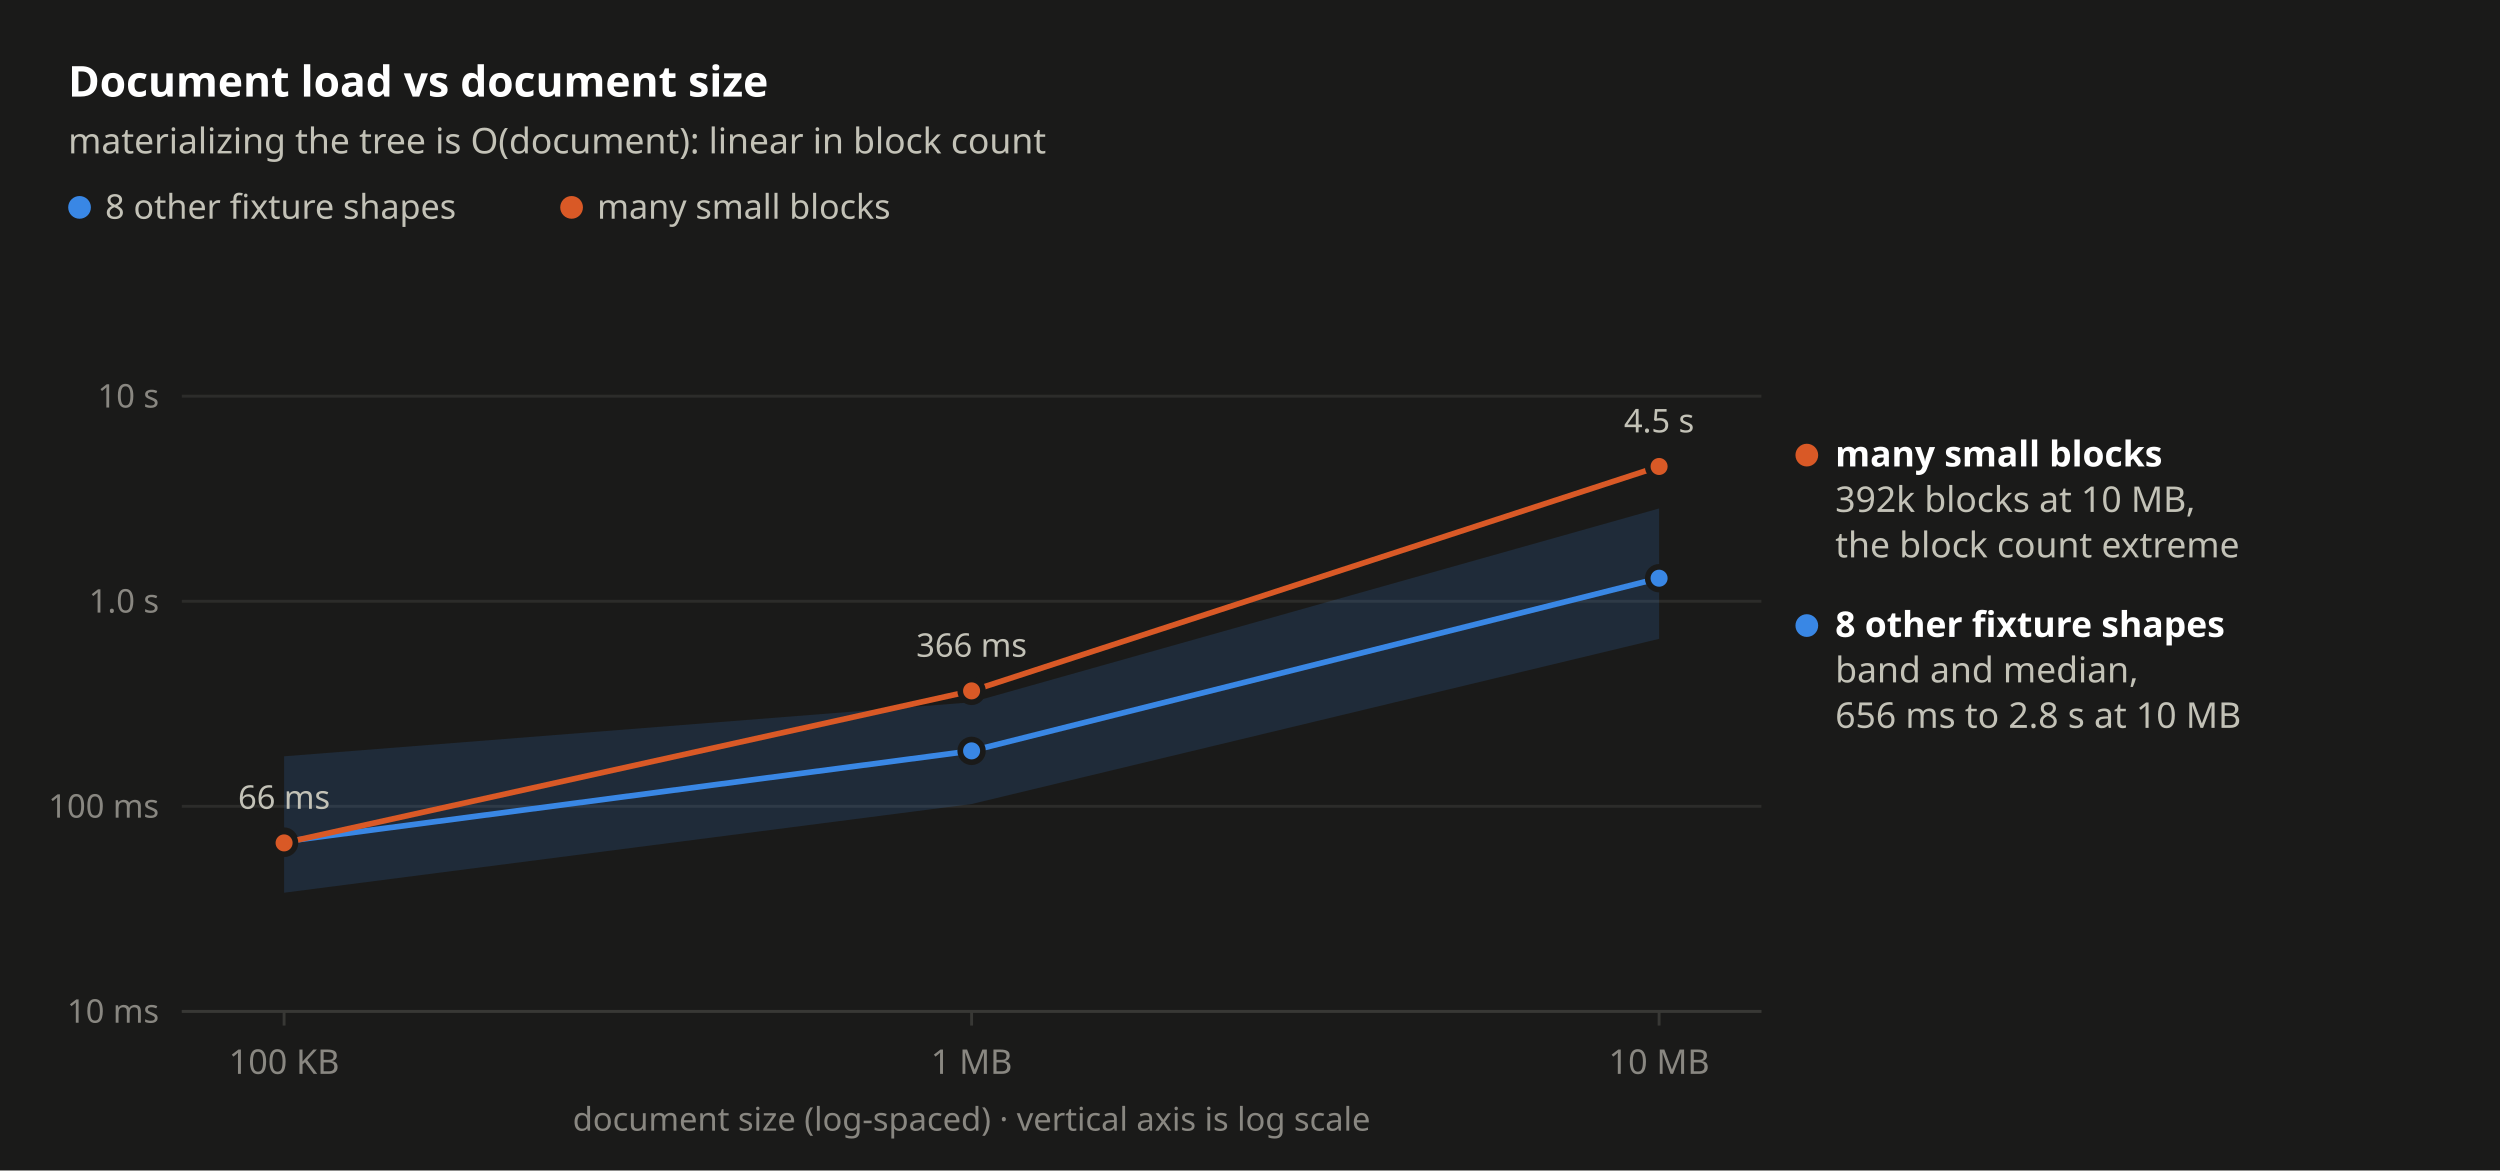
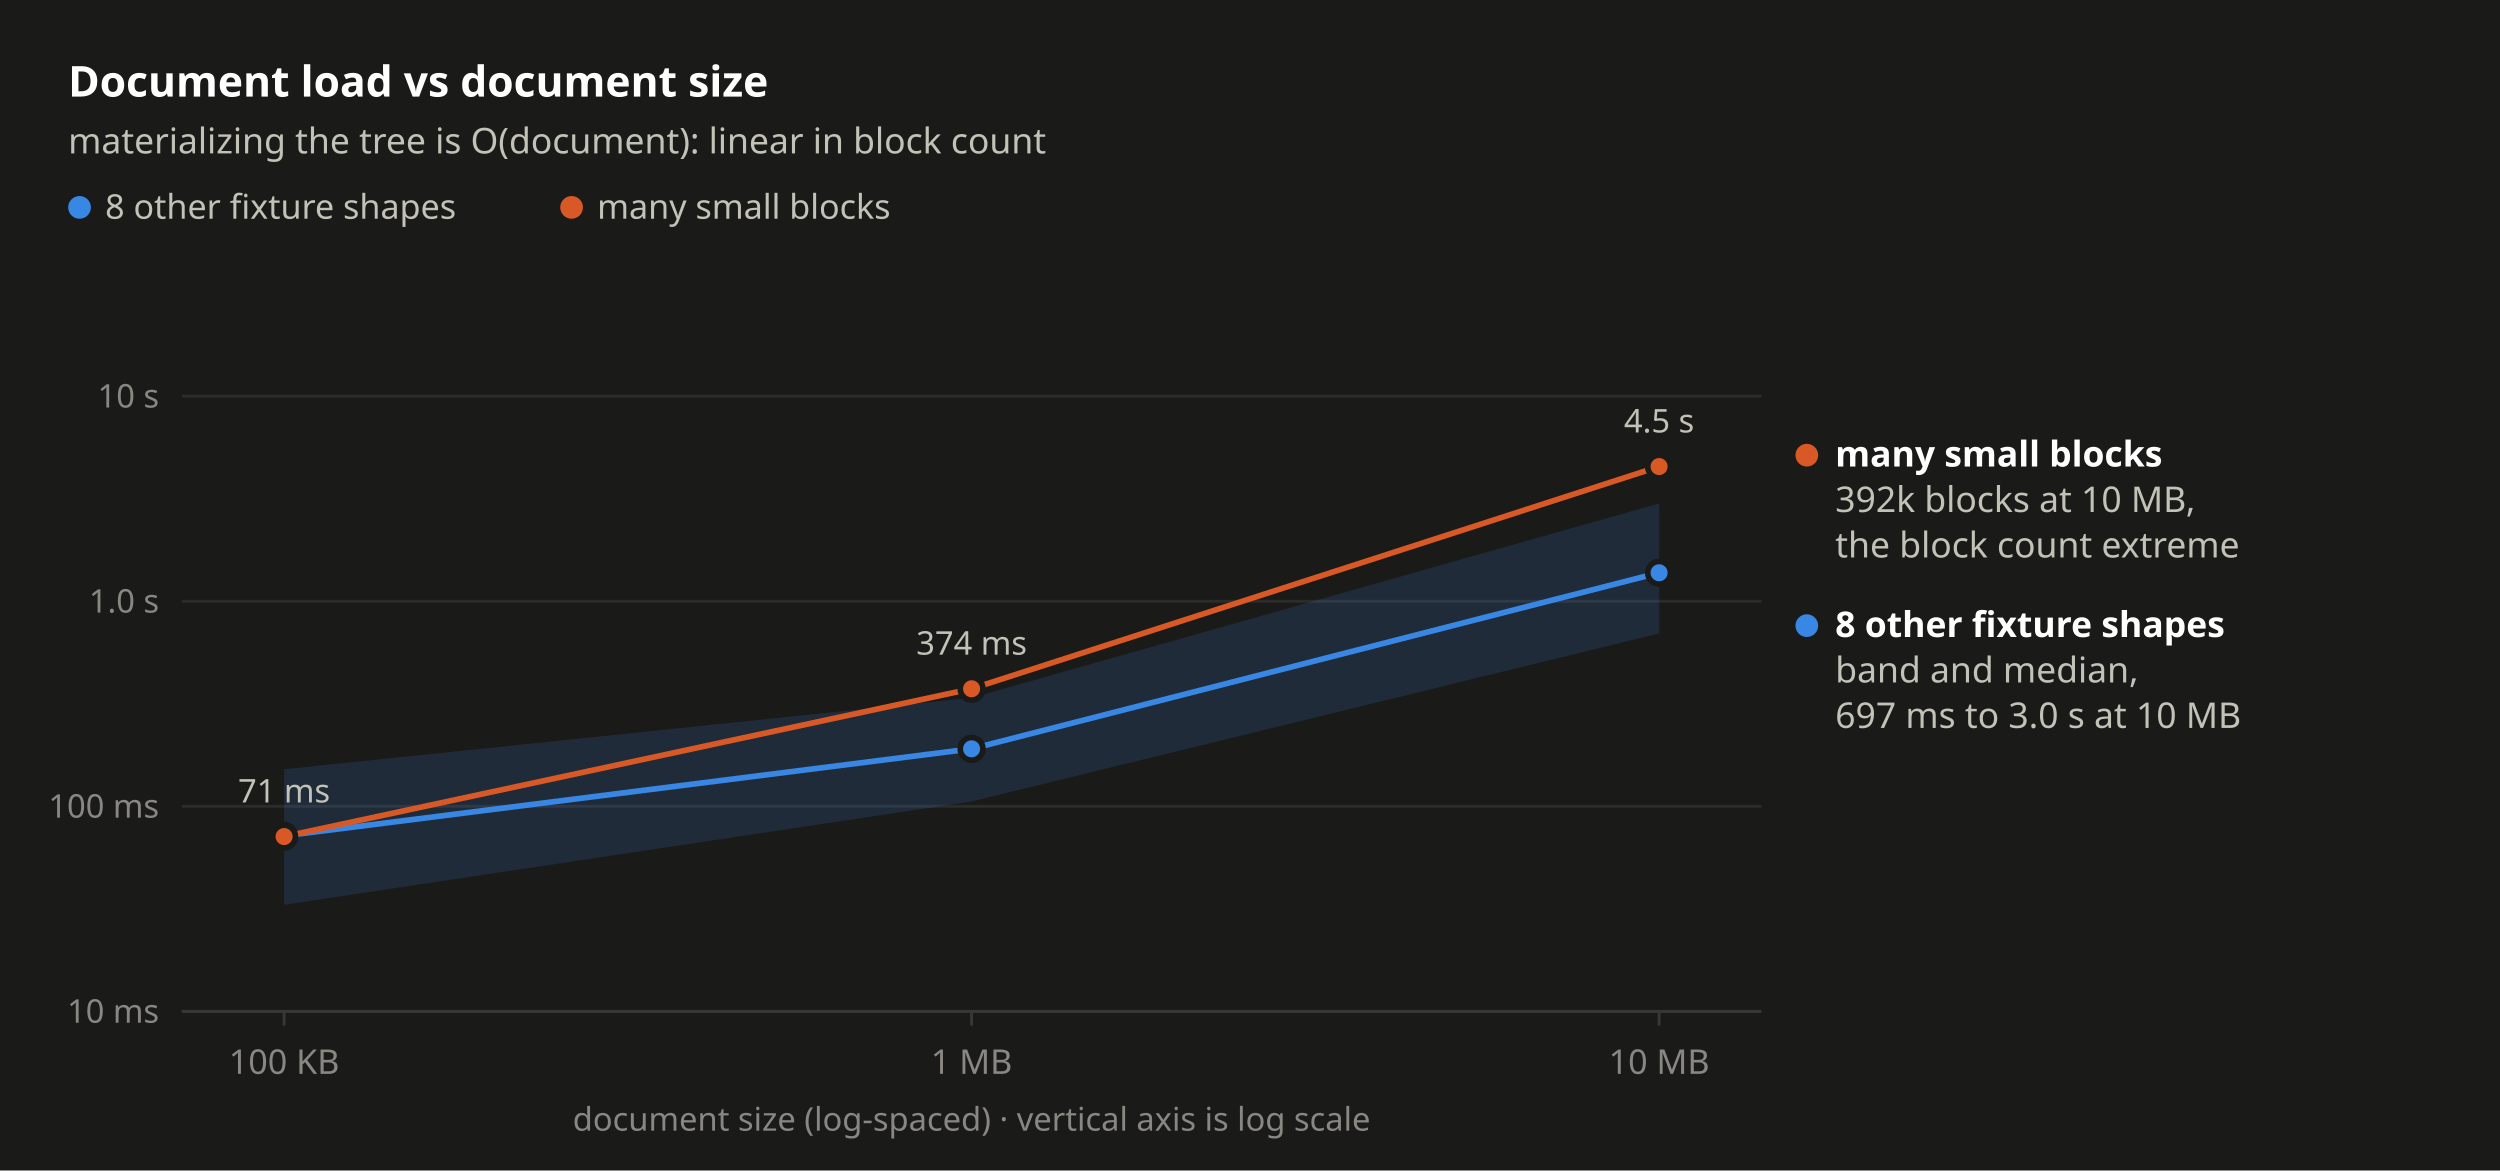
<svg xmlns="http://www.w3.org/2000/svg" width="880" height="412" viewBox="0 0 880 412" role="img" aria-label="Document load time across nine fixture shapes from 100 kilobytes to 10 megabytes, on a log scale. Load grows roughly linearly with size; every shape loads within a few seconds at 10 megabytes, the 392 thousand block extreme taking the longest.">
  <rect width="880" height="412" fill="#1a1a19" />
  <text x="24" y="34" font-family="system-ui, sans-serif" font-size="15" font-weight="600" fill="#ffffff" text-anchor="start">Document load vs document size</text>
  <text x="24" y="54" font-family="system-ui, sans-serif" font-size="12.5" font-weight="400" fill="#c3c2b7" text-anchor="start">materializing the tree is O(document): linear in block count</text>
  <circle cx="28" cy="73" r="4" fill="#3987e5" />
  <text x="37" y="77" font-family="system-ui, sans-serif" font-size="12" font-weight="400" fill="#c3c2b7" text-anchor="start">8 other fixture shapes</text>
  <circle cx="201.2" cy="73" r="4" fill="#d95926" />
  <text x="210.2" y="77" font-family="system-ui, sans-serif" font-size="12" font-weight="400" fill="#c3c2b7" text-anchor="start">many small blocks</text>
  <line x1="64" y1="356" x2="620" y2="356" stroke="#2c2c2a" stroke-width="1" />
  <text x="56" y="360" font-family="system-ui, sans-serif" font-size="11.5" font-weight="400" fill="#898781" text-anchor="end" style="font-variant-numeric:tabular-nums">10 ms</text>
  <line x1="64" y1="283.819" x2="620" y2="283.819" stroke="#2c2c2a" stroke-width="1" />
  <text x="56" y="287.819" font-family="system-ui, sans-serif" font-size="11.5" font-weight="400" fill="#898781" text-anchor="end" style="font-variant-numeric:tabular-nums">100 ms</text>
  <line x1="64" y1="211.638" x2="620" y2="211.638" stroke="#2c2c2a" stroke-width="1" />
  <text x="56" y="215.638" font-family="system-ui, sans-serif" font-size="11.5" font-weight="400" fill="#898781" text-anchor="end" style="font-variant-numeric:tabular-nums">1.0 s</text>
  <line x1="64" y1="139.457" x2="620" y2="139.457" stroke="#2c2c2a" stroke-width="1" />
  <text x="56" y="143.457" font-family="system-ui, sans-serif" font-size="11.5" font-weight="400" fill="#898781" text-anchor="end" style="font-variant-numeric:tabular-nums">10 s</text>
  <line x1="64" y1="356" x2="620" y2="356" stroke="#383835" stroke-width="1" />
  <line x1="100" y1="356" x2="100" y2="361" stroke="#383835" stroke-width="1" />
  <text x="100" y="378" font-family="system-ui, sans-serif" font-size="12" font-weight="400" fill="#898781" text-anchor="middle">100 KB</text>
  <line x1="342" y1="356" x2="342" y2="361" stroke="#383835" stroke-width="1" />
  <text x="342" y="378" font-family="system-ui, sans-serif" font-size="12" font-weight="400" fill="#898781" text-anchor="middle">1 MB</text>
  <line x1="584" y1="356" x2="584" y2="361" stroke="#383835" stroke-width="1" />
  <text x="584" y="378" font-family="system-ui, sans-serif" font-size="12" font-weight="400" fill="#898781" text-anchor="middle">10 MB</text>
  <text x="342" y="398" font-family="system-ui, sans-serif" font-size="11.5" font-weight="400" fill="#898781" text-anchor="middle">document size (log-spaced) · vertical axis is log scale</text>
-   <polygon points="100,266.223 342,247.201 584,178.977 584,224.869 342,283.014 100,314.233" fill="#3987e5" opacity="0.16" />
-   <polyline points="100,296.233 342,264.306 584,203.53" fill="none" stroke="#3987e5" stroke-width="2" stroke-linecap="round" />
-   <circle cx="100" cy="296.233" r="4" fill="#3987e5" stroke="#1a1a19" stroke-width="2" />
-   <circle cx="342" cy="264.306" r="4" fill="#3987e5" stroke="#1a1a19" stroke-width="2" />
-   <circle cx="584" cy="203.53" r="4" fill="#3987e5" stroke="#1a1a19" stroke-width="2" />
-   <polyline points="100,296.702 342,243.189 584,164.2" fill="none" stroke="#d95926" stroke-width="2" stroke-linecap="round" />
-   <circle cx="100" cy="296.702" r="4" fill="#d95926" stroke="#1a1a19" stroke-width="2" />
-   <text x="100" y="284.702" font-family="system-ui, sans-serif" font-size="11.5" font-weight="400" fill="#c3c2b7" text-anchor="middle" style="font-variant-numeric:tabular-nums">66 ms</text>
-   <circle cx="342" cy="243.189" r="4" fill="#d95926" stroke="#1a1a19" stroke-width="2" />
-   <text x="342" y="231.189" font-family="system-ui, sans-serif" font-size="11.5" font-weight="400" fill="#c3c2b7" text-anchor="middle" style="font-variant-numeric:tabular-nums">366 ms</text>
-   <circle cx="584" cy="164.2" r="4" fill="#d95926" stroke="#1a1a19" stroke-width="2" />
-   <text x="584" y="152.2" font-family="system-ui, sans-serif" font-size="11.5" font-weight="400" fill="#c3c2b7" text-anchor="middle" style="font-variant-numeric:tabular-nums">4.5 s</text>
-   <circle cx="636" cy="160.2" r="4" fill="#d95926" />
-   <text x="646" y="164.2" font-family="system-ui, sans-serif" font-size="12.5" font-weight="600" fill="#ffffff" text-anchor="start">many small blocks</text>
-   <text x="646" y="180.2" font-family="system-ui, sans-serif" font-size="12.5" font-weight="400" fill="#c3c2b7" text-anchor="start">392k blocks at 10 MB,</text>
-   <text x="646" y="196.2" font-family="system-ui, sans-serif" font-size="12.5" font-weight="400" fill="#c3c2b7" text-anchor="start">the block count extreme</text>
-   <circle cx="636" cy="220.2" r="4" fill="#3987e5" />
-   <text x="646" y="224.2" font-family="system-ui, sans-serif" font-size="12.5" font-weight="600" fill="#ffffff" text-anchor="start">8 other fixture shapes</text>
-   <text x="646" y="240.2" font-family="system-ui, sans-serif" font-size="12.5" font-weight="400" fill="#c3c2b7" text-anchor="start">band and median,</text>
-   <text x="646" y="256.2" font-family="system-ui, sans-serif" font-size="12.5" font-weight="400" fill="#c3c2b7" text-anchor="start">656 ms to 2.8 s at 10 MB</text>
+   <polygon points="100,270.776 342,245.614 584,177.21 584,222.963 342,282.111 100,318.478" fill="#3987e5" opacity="0.16" />
+   <polyline points="100,294.204 342,263.583 584,201.612" fill="none" stroke="#3987e5" stroke-width="2" stroke-linecap="round" />
+   <circle cx="100" cy="294.204" r="4" fill="#3987e5" stroke="#1a1a19" stroke-width="2" />
+   <circle cx="342" cy="263.583" r="4" fill="#3987e5" stroke="#1a1a19" stroke-width="2" />
+   <circle cx="584" cy="201.612" r="4" fill="#3987e5" stroke="#1a1a19" stroke-width="2" />
+   <polyline points="100,294.467 342,242.444 584,164.226" fill="none" stroke="#d95926" stroke-width="2" stroke-linecap="round" />
+   <circle cx="100" cy="294.467" r="4" fill="#d95926" stroke="#1a1a19" stroke-width="2" />
+   <text x="100" y="282.467" font-family="system-ui, sans-serif" font-size="11.5" font-weight="400" fill="#c3c2b7" text-anchor="middle" style="font-variant-numeric:tabular-nums">71 ms</text>
+   <circle cx="342" cy="242.444" r="4" fill="#d95926" stroke="#1a1a19" stroke-width="2" />
+   <text x="342" y="230.444" font-family="system-ui, sans-serif" font-size="11.5" font-weight="400" fill="#c3c2b7" text-anchor="middle" style="font-variant-numeric:tabular-nums">374 ms</text>
+   <circle cx="584" cy="164.226" r="4" fill="#d95926" stroke="#1a1a19" stroke-width="2" />
+   <text x="584" y="152.226" font-family="system-ui, sans-serif" font-size="11.5" font-weight="400" fill="#c3c2b7" text-anchor="middle" style="font-variant-numeric:tabular-nums">4.5 s</text>
+   <circle cx="636" cy="160.226" r="4" fill="#d95926" />
+   <text x="646" y="164.226" font-family="system-ui, sans-serif" font-size="12.5" font-weight="600" fill="#ffffff" text-anchor="start">many small blocks</text>
+   <text x="646" y="180.226" font-family="system-ui, sans-serif" font-size="12.5" font-weight="400" fill="#c3c2b7" text-anchor="start">392k blocks at 10 MB,</text>
+   <text x="646" y="196.226" font-family="system-ui, sans-serif" font-size="12.5" font-weight="400" fill="#c3c2b7" text-anchor="start">the block count extreme</text>
+   <circle cx="636" cy="220.226" r="4" fill="#3987e5" />
+   <text x="646" y="224.226" font-family="system-ui, sans-serif" font-size="12.5" font-weight="600" fill="#ffffff" text-anchor="start">8 other fixture shapes</text>
+   <text x="646" y="240.226" font-family="system-ui, sans-serif" font-size="12.5" font-weight="400" fill="#c3c2b7" text-anchor="start">band and median,</text>
+   <text x="646" y="256.226" font-family="system-ui, sans-serif" font-size="12.5" font-weight="400" fill="#c3c2b7" text-anchor="start">697 ms to 3.0 s at 10 MB</text>
</svg>
